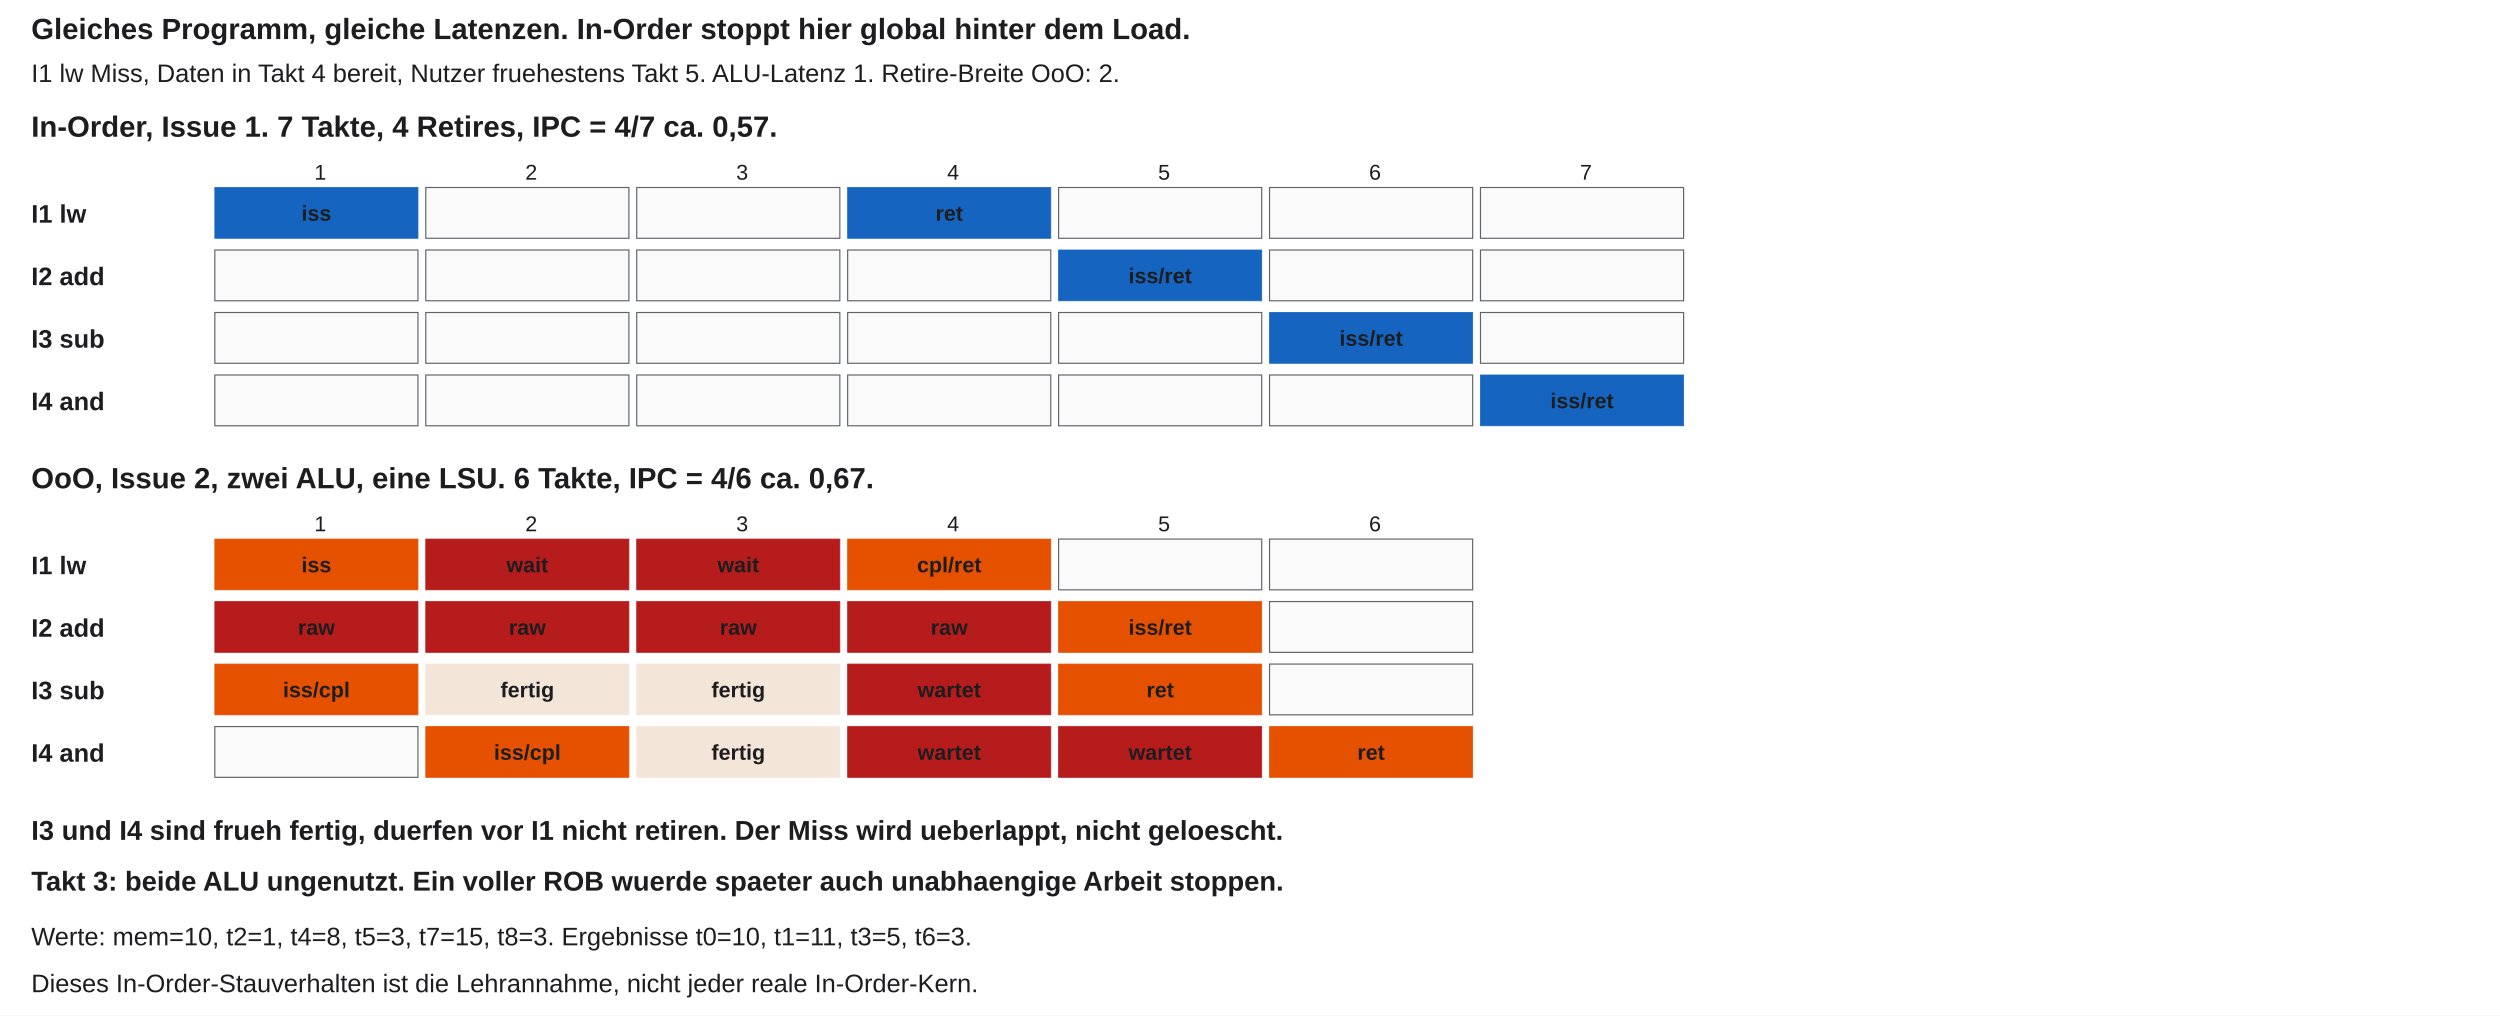
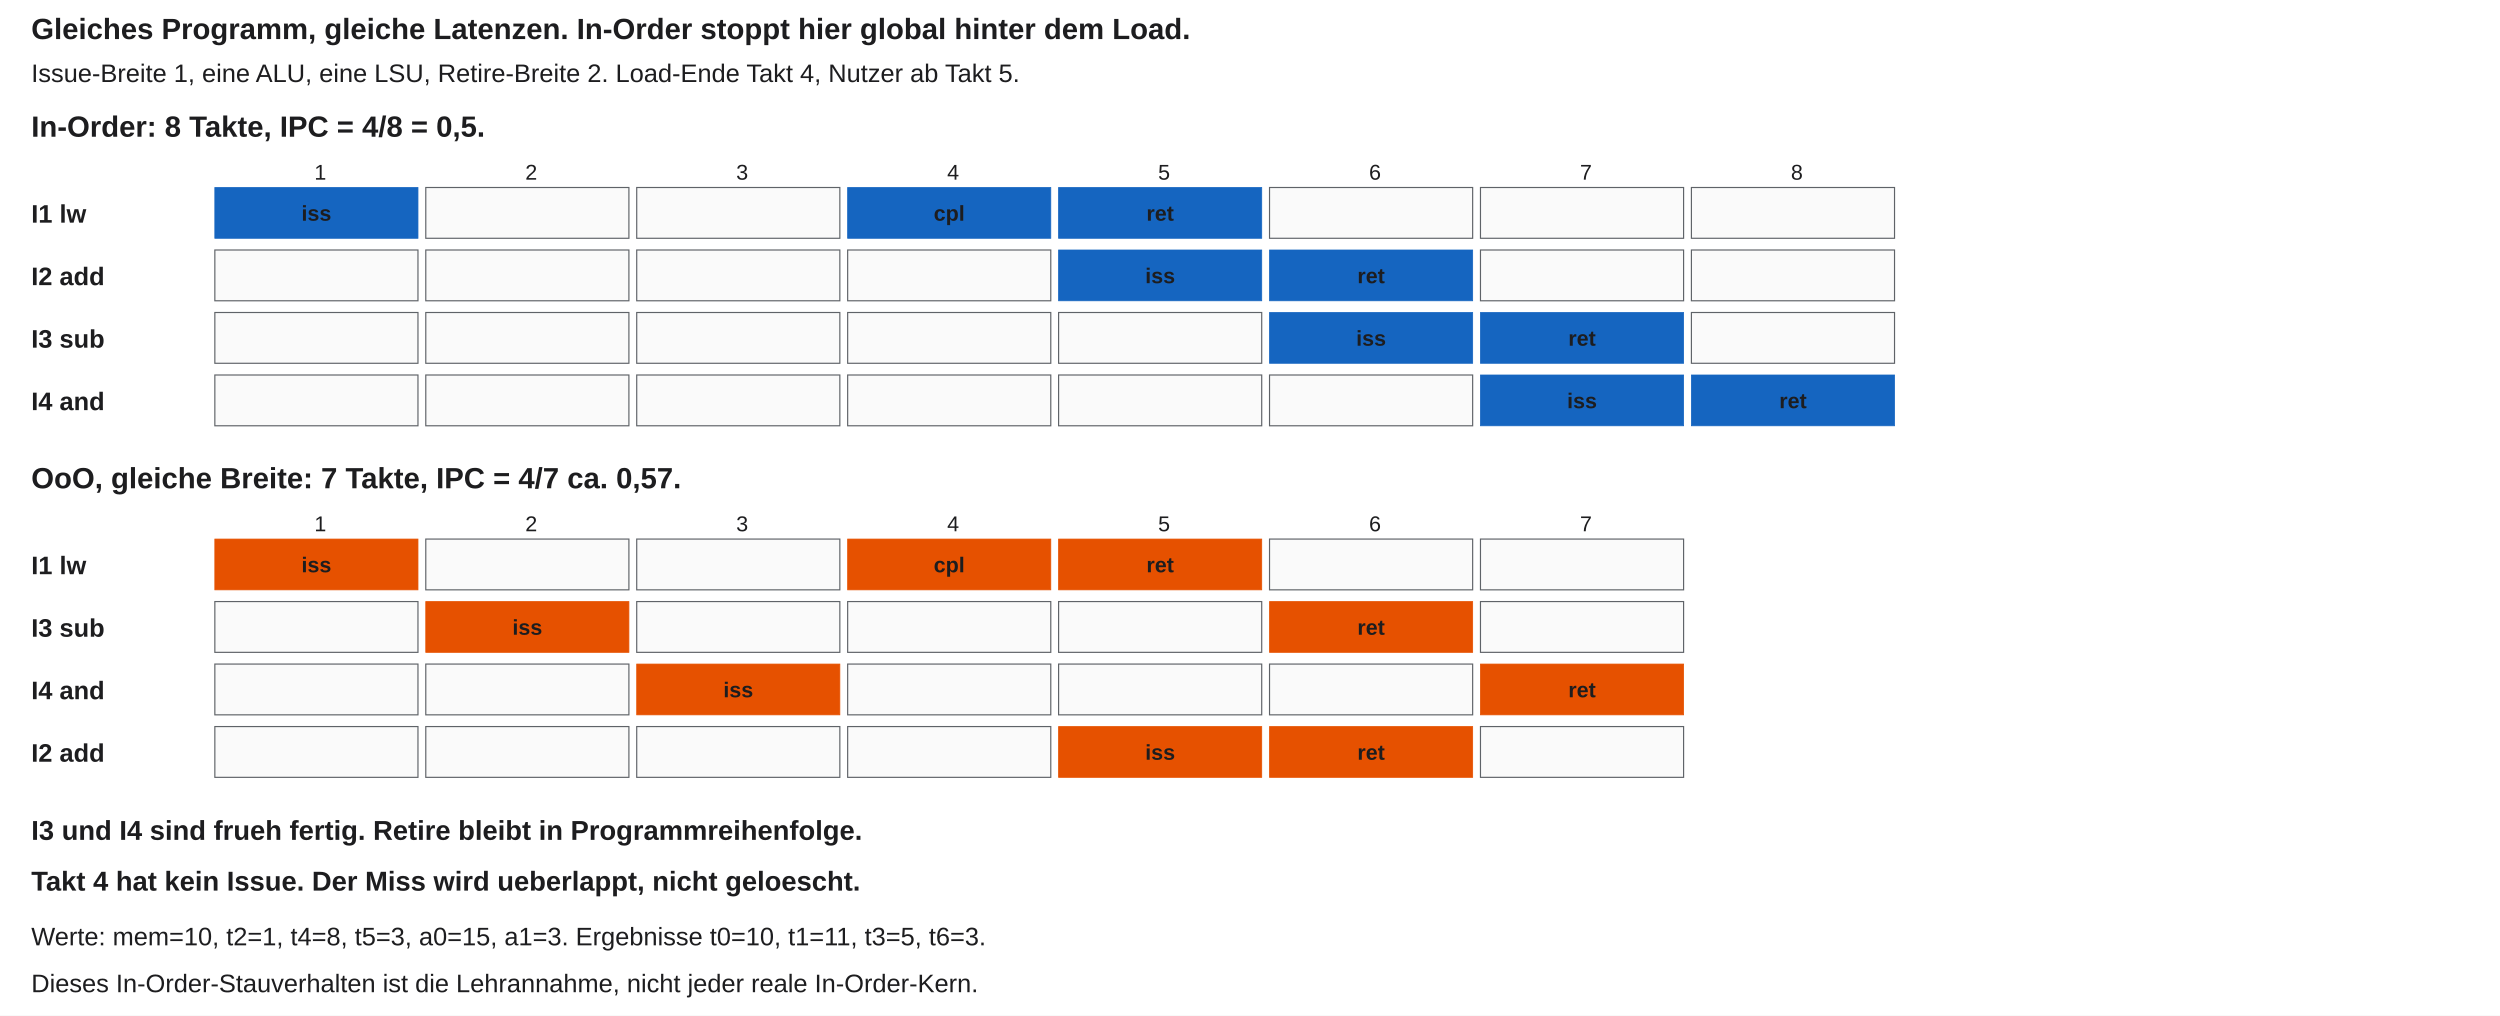
<svg xmlns="http://www.w3.org/2000/svg" viewBox="0 0 1280 520" width="1280" height="520">
  <rect width="1280" height="520" fill="#fff" />
  <style>text{font-family:Arial,Helvetica,sans-serif;fill:#1D1D1F}</style>
  <text x="16" y="20" font-size="15" font-weight="600" fill="#1D1D1F" text-anchor="start">Gleiches Programm, gleiche Latenzen. In-Order stoppt hier global hinter dem Load.</text>
-   <text x="16" y="42" font-size="13" font-weight="400" fill="#5F6368" text-anchor="start">I1 lw Miss, Daten in Takt 4 bereit, Nutzer fruehestens Takt 5. ALU-Latenz 1. Retire-Breite OoO: 2.</text>
-   <text x="16" y="70" font-size="15" font-weight="600" fill="#1565C0" text-anchor="start">In-Order, Issue 1. 7 Takte, 4 Retires, IPC = 4/7 ca. 0,57.</text>
+   <text x="16" y="42" font-size="13" font-weight="400" fill="#5F6368" text-anchor="start">Issue-Breite 1, eine ALU, eine LSU, Retire-Breite 2. Load-Ende Takt 4, Nutzer ab Takt 5.</text>
+   <text x="16" y="70" font-size="15" font-weight="600" fill="#1565C0" text-anchor="start">In-Order: 8 Takte, IPC = 4/8 = 0,5.</text>
  <text x="164.0" y="92" font-size="11" font-weight="400" fill="#5F6368" text-anchor="middle">1</text>
  <text x="272.0" y="92" font-size="11" font-weight="400" fill="#5F6368" text-anchor="middle">2</text>
  <text x="380.0" y="92" font-size="11" font-weight="400" fill="#5F6368" text-anchor="middle">3</text>
  <text x="488.0" y="92" font-size="11" font-weight="400" fill="#5F6368" text-anchor="middle">4</text>
  <text x="596.0" y="92" font-size="11" font-weight="400" fill="#5F6368" text-anchor="middle">5</text>
  <text x="704.0" y="92" font-size="11" font-weight="400" fill="#5F6368" text-anchor="middle">6</text>
  <text x="812.0" y="92" font-size="11" font-weight="400" fill="#5F6368" text-anchor="middle">7</text>
+   <text x="920.0" y="92" font-size="11" font-weight="400" fill="#5F6368" text-anchor="middle">8</text>
  <text x="16" y="114" font-size="13" font-weight="600" fill="#1565C0" text-anchor="start">I1 lw</text>
  <rect x="110" y="96" width="104" height="26" fill="#1565C0" stroke="#1565C0" stroke-width="0.4" />
  <text x="162.0" y="113" font-size="11" font-weight="700" fill="#fff" text-anchor="middle">iss</text>
  <rect x="218" y="96" width="104" height="26" fill="#fafafa" stroke="#5F6368" stroke-width="0.6" />
  <rect x="326" y="96" width="104" height="26" fill="#fafafa" stroke="#5F6368" stroke-width="0.6" />
  <rect x="434" y="96" width="104" height="26" fill="#1565C0" stroke="#1565C0" stroke-width="0.4" />
-   <text x="486.0" y="113" font-size="11" font-weight="700" fill="#fff" text-anchor="middle">ret</text>
-   <rect x="542" y="96" width="104" height="26" fill="#fafafa" stroke="#5F6368" stroke-width="0.6" />
+   <text x="486.0" y="113" font-size="11" font-weight="700" fill="#fff" text-anchor="middle">cpl</text>
+   <rect x="542" y="96" width="104" height="26" fill="#1565C0" stroke="#1565C0" stroke-width="0.4" />
+   <text x="594.0" y="113" font-size="11" font-weight="700" fill="#fff" text-anchor="middle">ret</text>
  <rect x="650" y="96" width="104" height="26" fill="#fafafa" stroke="#5F6368" stroke-width="0.6" />
  <rect x="758" y="96" width="104" height="26" fill="#fafafa" stroke="#5F6368" stroke-width="0.6" />
+   <rect x="866" y="96" width="104" height="26" fill="#fafafa" stroke="#5F6368" stroke-width="0.6" />
  <text x="16" y="146" font-size="13" font-weight="600" fill="#E65100" text-anchor="start">I2 add</text>
  <rect x="110" y="128" width="104" height="26" fill="#fafafa" stroke="#5F6368" stroke-width="0.6" />
  <rect x="218" y="128" width="104" height="26" fill="#fafafa" stroke="#5F6368" stroke-width="0.6" />
  <rect x="326" y="128" width="104" height="26" fill="#fafafa" stroke="#5F6368" stroke-width="0.6" />
  <rect x="434" y="128" width="104" height="26" fill="#fafafa" stroke="#5F6368" stroke-width="0.6" />
  <rect x="542" y="128" width="104" height="26" fill="#1565C0" stroke="#1565C0" stroke-width="0.4" />
-   <text x="594.0" y="145" font-size="11" font-weight="700" fill="#fff" text-anchor="middle">iss/ret</text>
-   <rect x="650" y="128" width="104" height="26" fill="#fafafa" stroke="#5F6368" stroke-width="0.6" />
+   <text x="594.0" y="145" font-size="11" font-weight="700" fill="#fff" text-anchor="middle">iss</text>
+   <rect x="650" y="128" width="104" height="26" fill="#1565C0" stroke="#1565C0" stroke-width="0.4" />
+   <text x="702.0" y="145" font-size="11" font-weight="700" fill="#fff" text-anchor="middle">ret</text>
  <rect x="758" y="128" width="104" height="26" fill="#fafafa" stroke="#5F6368" stroke-width="0.6" />
+   <rect x="866" y="128" width="104" height="26" fill="#fafafa" stroke="#5F6368" stroke-width="0.6" />
  <text x="16" y="178" font-size="13" font-weight="600" fill="#1B5E20" text-anchor="start">I3 sub</text>
  <rect x="110" y="160" width="104" height="26" fill="#fafafa" stroke="#5F6368" stroke-width="0.6" />
  <rect x="218" y="160" width="104" height="26" fill="#fafafa" stroke="#5F6368" stroke-width="0.6" />
  <rect x="326" y="160" width="104" height="26" fill="#fafafa" stroke="#5F6368" stroke-width="0.6" />
  <rect x="434" y="160" width="104" height="26" fill="#fafafa" stroke="#5F6368" stroke-width="0.6" />
  <rect x="542" y="160" width="104" height="26" fill="#fafafa" stroke="#5F6368" stroke-width="0.6" />
  <rect x="650" y="160" width="104" height="26" fill="#1565C0" stroke="#1565C0" stroke-width="0.4" />
-   <text x="702.0" y="177" font-size="11" font-weight="700" fill="#fff" text-anchor="middle">iss/ret</text>
-   <rect x="758" y="160" width="104" height="26" fill="#fafafa" stroke="#5F6368" stroke-width="0.6" />
+   <text x="702.0" y="177" font-size="11" font-weight="700" fill="#fff" text-anchor="middle">iss</text>
+   <rect x="758" y="160" width="104" height="26" fill="#1565C0" stroke="#1565C0" stroke-width="0.4" />
+   <text x="810.0" y="177" font-size="11" font-weight="700" fill="#fff" text-anchor="middle">ret</text>
+   <rect x="866" y="160" width="104" height="26" fill="#fafafa" stroke="#5F6368" stroke-width="0.6" />
  <text x="16" y="210" font-size="13" font-weight="600" fill="#6A1B9A" text-anchor="start">I4 and</text>
  <rect x="110" y="192" width="104" height="26" fill="#fafafa" stroke="#5F6368" stroke-width="0.6" />
  <rect x="218" y="192" width="104" height="26" fill="#fafafa" stroke="#5F6368" stroke-width="0.6" />
  <rect x="326" y="192" width="104" height="26" fill="#fafafa" stroke="#5F6368" stroke-width="0.6" />
  <rect x="434" y="192" width="104" height="26" fill="#fafafa" stroke="#5F6368" stroke-width="0.6" />
  <rect x="542" y="192" width="104" height="26" fill="#fafafa" stroke="#5F6368" stroke-width="0.6" />
  <rect x="650" y="192" width="104" height="26" fill="#fafafa" stroke="#5F6368" stroke-width="0.6" />
  <rect x="758" y="192" width="104" height="26" fill="#1565C0" stroke="#1565C0" stroke-width="0.4" />
-   <text x="810.0" y="209" font-size="11" font-weight="700" fill="#fff" text-anchor="middle">iss/ret</text>
-   <text x="16" y="250" font-size="15" font-weight="600" fill="#E65100" text-anchor="start">OoO, Issue 2, zwei ALU, eine LSU. 6 Takte, IPC = 4/6 ca. 0,67.</text>
+   <text x="810.0" y="209" font-size="11" font-weight="700" fill="#fff" text-anchor="middle">iss</text>
+   <rect x="866" y="192" width="104" height="26" fill="#1565C0" stroke="#1565C0" stroke-width="0.4" />
+   <text x="918.0" y="209" font-size="11" font-weight="700" fill="#fff" text-anchor="middle">ret</text>
+   <text x="16" y="250" font-size="15" font-weight="600" fill="#E65100" text-anchor="start">OoO, gleiche Breite: 7 Takte, IPC = 4/7 ca. 0,57.</text>
  <text x="164.0" y="272" font-size="11" font-weight="400" fill="#5F6368" text-anchor="middle">1</text>
  <text x="272.0" y="272" font-size="11" font-weight="400" fill="#5F6368" text-anchor="middle">2</text>
  <text x="380.0" y="272" font-size="11" font-weight="400" fill="#5F6368" text-anchor="middle">3</text>
  <text x="488.0" y="272" font-size="11" font-weight="400" fill="#5F6368" text-anchor="middle">4</text>
  <text x="596.0" y="272" font-size="11" font-weight="400" fill="#5F6368" text-anchor="middle">5</text>
  <text x="704.0" y="272" font-size="11" font-weight="400" fill="#5F6368" text-anchor="middle">6</text>
+   <text x="812.0" y="272" font-size="11" font-weight="400" fill="#5F6368" text-anchor="middle">7</text>
  <text x="16" y="294" font-size="13" font-weight="600" fill="#1565C0" text-anchor="start">I1 lw</text>
  <rect x="110" y="276" width="104" height="26" fill="#E65100" stroke="#E65100" stroke-width="0.4" />
  <text x="162.0" y="293" font-size="11" font-weight="700" fill="#fff" text-anchor="middle">iss</text>
-   <rect x="218" y="276" width="104" height="26" fill="#B71C1C" stroke="#B71C1C" stroke-width="0.4" />
-   <text x="270.0" y="293" font-size="11" font-weight="700" fill="#fff" text-anchor="middle">wait</text>
-   <rect x="326" y="276" width="104" height="26" fill="#B71C1C" stroke="#B71C1C" stroke-width="0.4" />
-   <text x="378.0" y="293" font-size="11" font-weight="700" fill="#fff" text-anchor="middle">wait</text>
+   <rect x="218" y="276" width="104" height="26" fill="#fafafa" stroke="#5F6368" stroke-width="0.6" />
+   <rect x="326" y="276" width="104" height="26" fill="#fafafa" stroke="#5F6368" stroke-width="0.6" />
  <rect x="434" y="276" width="104" height="26" fill="#E65100" stroke="#E65100" stroke-width="0.4" />
-   <text x="486.0" y="293" font-size="11" font-weight="700" fill="#fff" text-anchor="middle">cpl/ret</text>
-   <rect x="542" y="276" width="104" height="26" fill="#fafafa" stroke="#5F6368" stroke-width="0.6" />
+   <text x="486.0" y="293" font-size="11" font-weight="700" fill="#fff" text-anchor="middle">cpl</text>
+   <rect x="542" y="276" width="104" height="26" fill="#E65100" stroke="#E65100" stroke-width="0.4" />
+   <text x="594.0" y="293" font-size="11" font-weight="700" fill="#fff" text-anchor="middle">ret</text>
  <rect x="650" y="276" width="104" height="26" fill="#fafafa" stroke="#5F6368" stroke-width="0.6" />
-   <text x="16" y="326" font-size="13" font-weight="600" fill="#E65100" text-anchor="start">I2 add</text>
-   <rect x="110" y="308" width="104" height="26" fill="#B71C1C" stroke="#B71C1C" stroke-width="0.4" />
-   <text x="162.0" y="325" font-size="11" font-weight="700" fill="#fff" text-anchor="middle">raw</text>
-   <rect x="218" y="308" width="104" height="26" fill="#B71C1C" stroke="#B71C1C" stroke-width="0.4" />
-   <text x="270.0" y="325" font-size="11" font-weight="700" fill="#fff" text-anchor="middle">raw</text>
-   <rect x="326" y="308" width="104" height="26" fill="#B71C1C" stroke="#B71C1C" stroke-width="0.4" />
-   <text x="378.0" y="325" font-size="11" font-weight="700" fill="#fff" text-anchor="middle">raw</text>
-   <rect x="434" y="308" width="104" height="26" fill="#B71C1C" stroke="#B71C1C" stroke-width="0.4" />
-   <text x="486.0" y="325" font-size="11" font-weight="700" fill="#fff" text-anchor="middle">raw</text>
-   <rect x="542" y="308" width="104" height="26" fill="#E65100" stroke="#E65100" stroke-width="0.4" />
-   <text x="594.0" y="325" font-size="11" font-weight="700" fill="#fff" text-anchor="middle">iss/ret</text>
-   <rect x="650" y="308" width="104" height="26" fill="#fafafa" stroke="#5F6368" stroke-width="0.6" />
-   <text x="16" y="358" font-size="13" font-weight="600" fill="#1B5E20" text-anchor="start">I3 sub</text>
-   <rect x="110" y="340" width="104" height="26" fill="#E65100" stroke="#E65100" stroke-width="0.4" />
-   <text x="162.0" y="357" font-size="11" font-weight="700" fill="#fff" text-anchor="middle">iss/cpl</text>
-   <rect x="218" y="340" width="104" height="26" fill="#F3E5D8" stroke="#F3E5D8" stroke-width="0.4" />
-   <text x="270.0" y="357" font-size="11" font-weight="700" fill="#1D1D1F" text-anchor="middle">fertig</text>
-   <rect x="326" y="340" width="104" height="26" fill="#F3E5D8" stroke="#F3E5D8" stroke-width="0.4" />
-   <text x="378.0" y="357" font-size="11" font-weight="700" fill="#1D1D1F" text-anchor="middle">fertig</text>
-   <rect x="434" y="340" width="104" height="26" fill="#B71C1C" stroke="#B71C1C" stroke-width="0.4" />
-   <text x="486.0" y="357" font-size="11" font-weight="700" fill="#fff" text-anchor="middle">wartet</text>
-   <rect x="542" y="340" width="104" height="26" fill="#E65100" stroke="#E65100" stroke-width="0.4" />
-   <text x="594.0" y="357" font-size="11" font-weight="700" fill="#fff" text-anchor="middle">ret</text>
+   <rect x="758" y="276" width="104" height="26" fill="#fafafa" stroke="#5F6368" stroke-width="0.6" />
+   <text x="16" y="326" font-size="13" font-weight="600" fill="#E65100" text-anchor="start">I3 sub</text>
+   <rect x="110" y="308" width="104" height="26" fill="#fafafa" stroke="#5F6368" stroke-width="0.6" />
+   <rect x="218" y="308" width="104" height="26" fill="#E65100" stroke="#E65100" stroke-width="0.4" />
+   <text x="270.0" y="325" font-size="11" font-weight="700" fill="#fff" text-anchor="middle">iss</text>
+   <rect x="326" y="308" width="104" height="26" fill="#fafafa" stroke="#5F6368" stroke-width="0.6" />
+   <rect x="434" y="308" width="104" height="26" fill="#fafafa" stroke="#5F6368" stroke-width="0.6" />
+   <rect x="542" y="308" width="104" height="26" fill="#fafafa" stroke="#5F6368" stroke-width="0.6" />
+   <rect x="650" y="308" width="104" height="26" fill="#E65100" stroke="#E65100" stroke-width="0.4" />
+   <text x="702.0" y="325" font-size="11" font-weight="700" fill="#fff" text-anchor="middle">ret</text>
+   <rect x="758" y="308" width="104" height="26" fill="#fafafa" stroke="#5F6368" stroke-width="0.6" />
+   <text x="16" y="358" font-size="13" font-weight="600" fill="#1B5E20" text-anchor="start">I4 and</text>
+   <rect x="110" y="340" width="104" height="26" fill="#fafafa" stroke="#5F6368" stroke-width="0.6" />
+   <rect x="218" y="340" width="104" height="26" fill="#fafafa" stroke="#5F6368" stroke-width="0.6" />
+   <rect x="326" y="340" width="104" height="26" fill="#E65100" stroke="#E65100" stroke-width="0.4" />
+   <text x="378.0" y="357" font-size="11" font-weight="700" fill="#fff" text-anchor="middle">iss</text>
+   <rect x="434" y="340" width="104" height="26" fill="#fafafa" stroke="#5F6368" stroke-width="0.6" />
+   <rect x="542" y="340" width="104" height="26" fill="#fafafa" stroke="#5F6368" stroke-width="0.6" />
  <rect x="650" y="340" width="104" height="26" fill="#fafafa" stroke="#5F6368" stroke-width="0.6" />
-   <text x="16" y="390" font-size="13" font-weight="600" fill="#6A1B9A" text-anchor="start">I4 and</text>
+   <rect x="758" y="340" width="104" height="26" fill="#E65100" stroke="#E65100" stroke-width="0.4" />
+   <text x="810.0" y="357" font-size="11" font-weight="700" fill="#fff" text-anchor="middle">ret</text>
+   <text x="16" y="390" font-size="13" font-weight="600" fill="#6A1B9A" text-anchor="start">I2 add</text>
  <rect x="110" y="372" width="104" height="26" fill="#fafafa" stroke="#5F6368" stroke-width="0.6" />
-   <rect x="218" y="372" width="104" height="26" fill="#E65100" stroke="#E65100" stroke-width="0.4" />
-   <text x="270.0" y="389" font-size="11" font-weight="700" fill="#fff" text-anchor="middle">iss/cpl</text>
-   <rect x="326" y="372" width="104" height="26" fill="#F3E5D8" stroke="#F3E5D8" stroke-width="0.4" />
-   <text x="378.0" y="389" font-size="11" font-weight="700" fill="#1D1D1F" text-anchor="middle">fertig</text>
-   <rect x="434" y="372" width="104" height="26" fill="#B71C1C" stroke="#B71C1C" stroke-width="0.4" />
-   <text x="486.0" y="389" font-size="11" font-weight="700" fill="#fff" text-anchor="middle">wartet</text>
-   <rect x="542" y="372" width="104" height="26" fill="#B71C1C" stroke="#B71C1C" stroke-width="0.4" />
-   <text x="594.0" y="389" font-size="11" font-weight="700" fill="#fff" text-anchor="middle">wartet</text>
+   <rect x="218" y="372" width="104" height="26" fill="#fafafa" stroke="#5F6368" stroke-width="0.6" />
+   <rect x="326" y="372" width="104" height="26" fill="#fafafa" stroke="#5F6368" stroke-width="0.6" />
+   <rect x="434" y="372" width="104" height="26" fill="#fafafa" stroke="#5F6368" stroke-width="0.6" />
+   <rect x="542" y="372" width="104" height="26" fill="#E65100" stroke="#E65100" stroke-width="0.4" />
+   <text x="594.0" y="389" font-size="11" font-weight="700" fill="#fff" text-anchor="middle">iss</text>
  <rect x="650" y="372" width="104" height="26" fill="#E65100" stroke="#E65100" stroke-width="0.4" />
  <text x="702.0" y="389" font-size="11" font-weight="700" fill="#fff" text-anchor="middle">ret</text>
-   <text x="16" y="430" font-size="14" font-weight="600" fill="#B71C1C" text-anchor="start">I3 und I4 sind frueh fertig, duerfen vor I1 nicht retiren. Der Miss wird ueberlappt, nicht geloescht.</text>
-   <text x="16" y="456" font-size="14" font-weight="600" fill="#1D1D1F" text-anchor="start">Takt 3: beide ALU ungenutzt. Ein voller ROB wuerde spaeter auch unabhaengige Arbeit stoppen.</text>
-   <text x="16" y="484" font-size="13" font-weight="400" fill="#5F6368" text-anchor="start">Werte: mem=10, t2=1, t4=8, t5=3, t7=15, t8=3. Ergebnisse t0=10, t1=11, t3=5, t6=3.</text>
+   <rect x="758" y="372" width="104" height="26" fill="#fafafa" stroke="#5F6368" stroke-width="0.6" />
+   <text x="16" y="430" font-size="14" font-weight="600" fill="#B71C1C" text-anchor="start">I3 und I4 sind frueh fertig. Retire bleibt in Programmreihenfolge.</text>
+   <text x="16" y="456" font-size="14" font-weight="600" fill="#1D1D1F" text-anchor="start">Takt 4 hat kein Issue. Der Miss wird ueberlappt, nicht geloescht.</text>
+   <text x="16" y="484" font-size="13" font-weight="400" fill="#5F6368" text-anchor="start">Werte: mem=10, t2=1, t4=8, t5=3, a0=15, a1=3. Ergebnisse t0=10, t1=11, t3=5, t6=3.</text>
  <text x="16" y="508" font-size="13" font-weight="400" fill="#5F6368" text-anchor="start">Dieses In-Order-Stauverhalten ist die Lehrannahme, nicht jeder reale In-Order-Kern.</text>
</svg>
